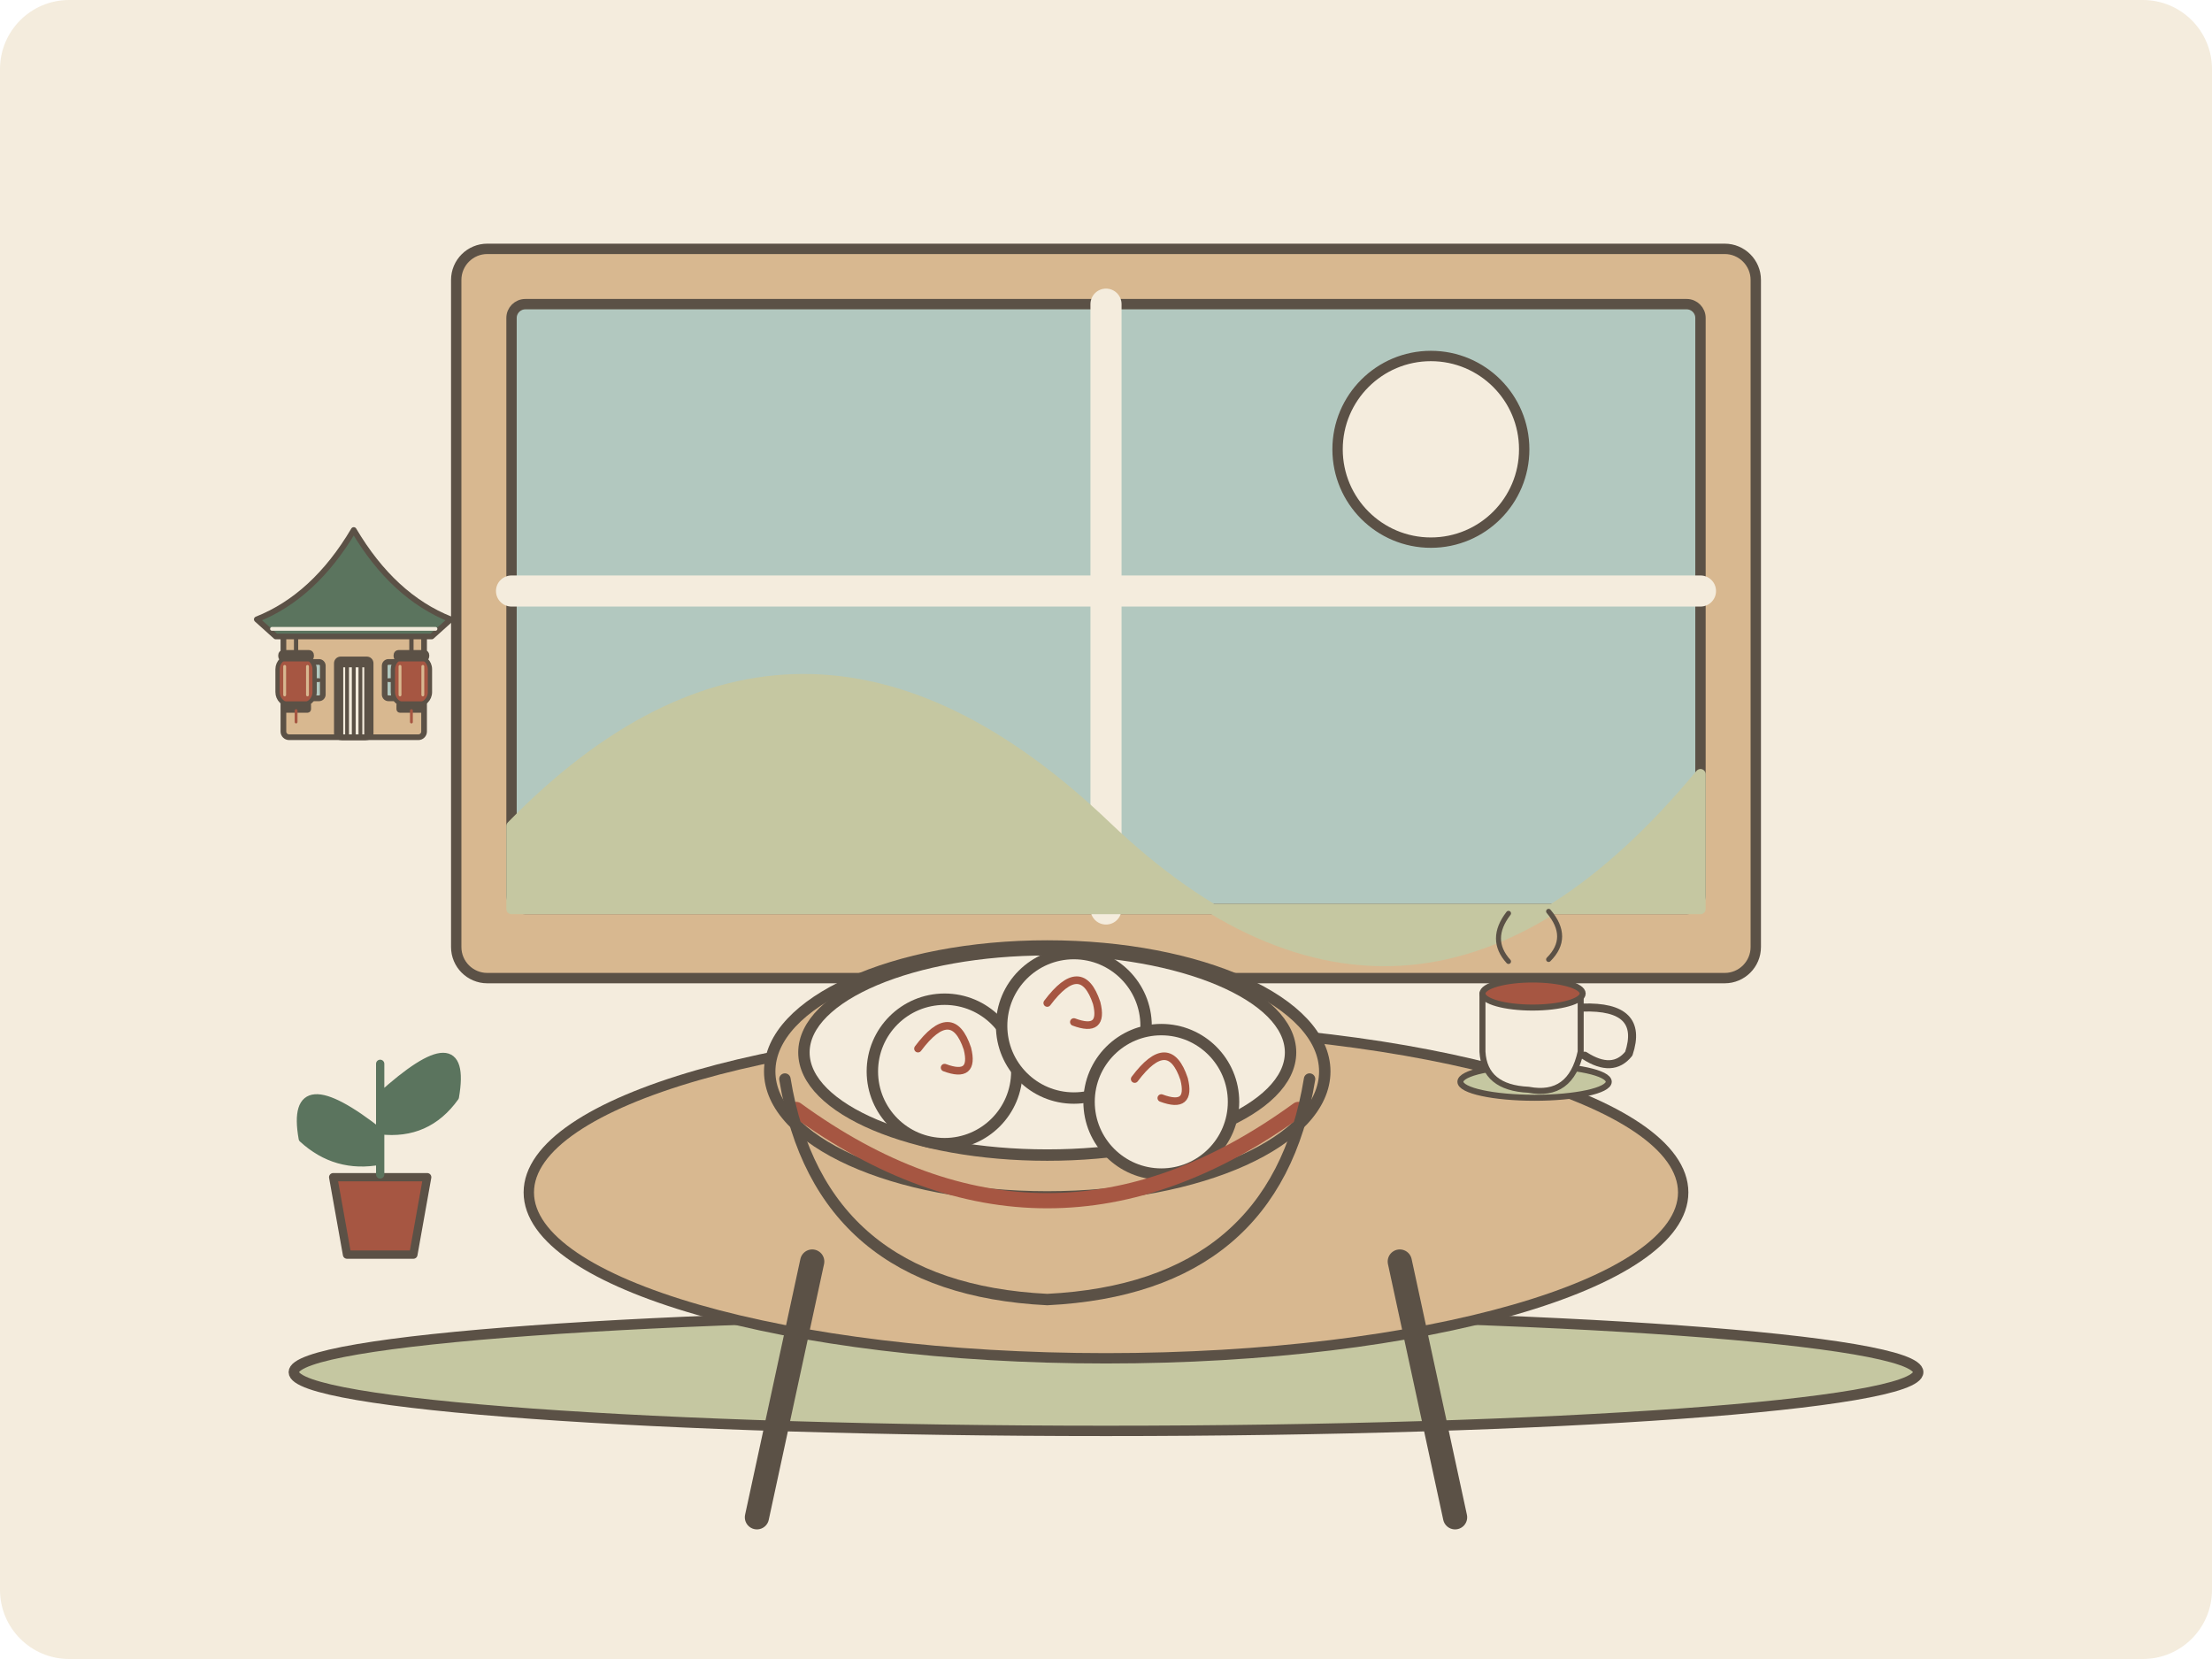
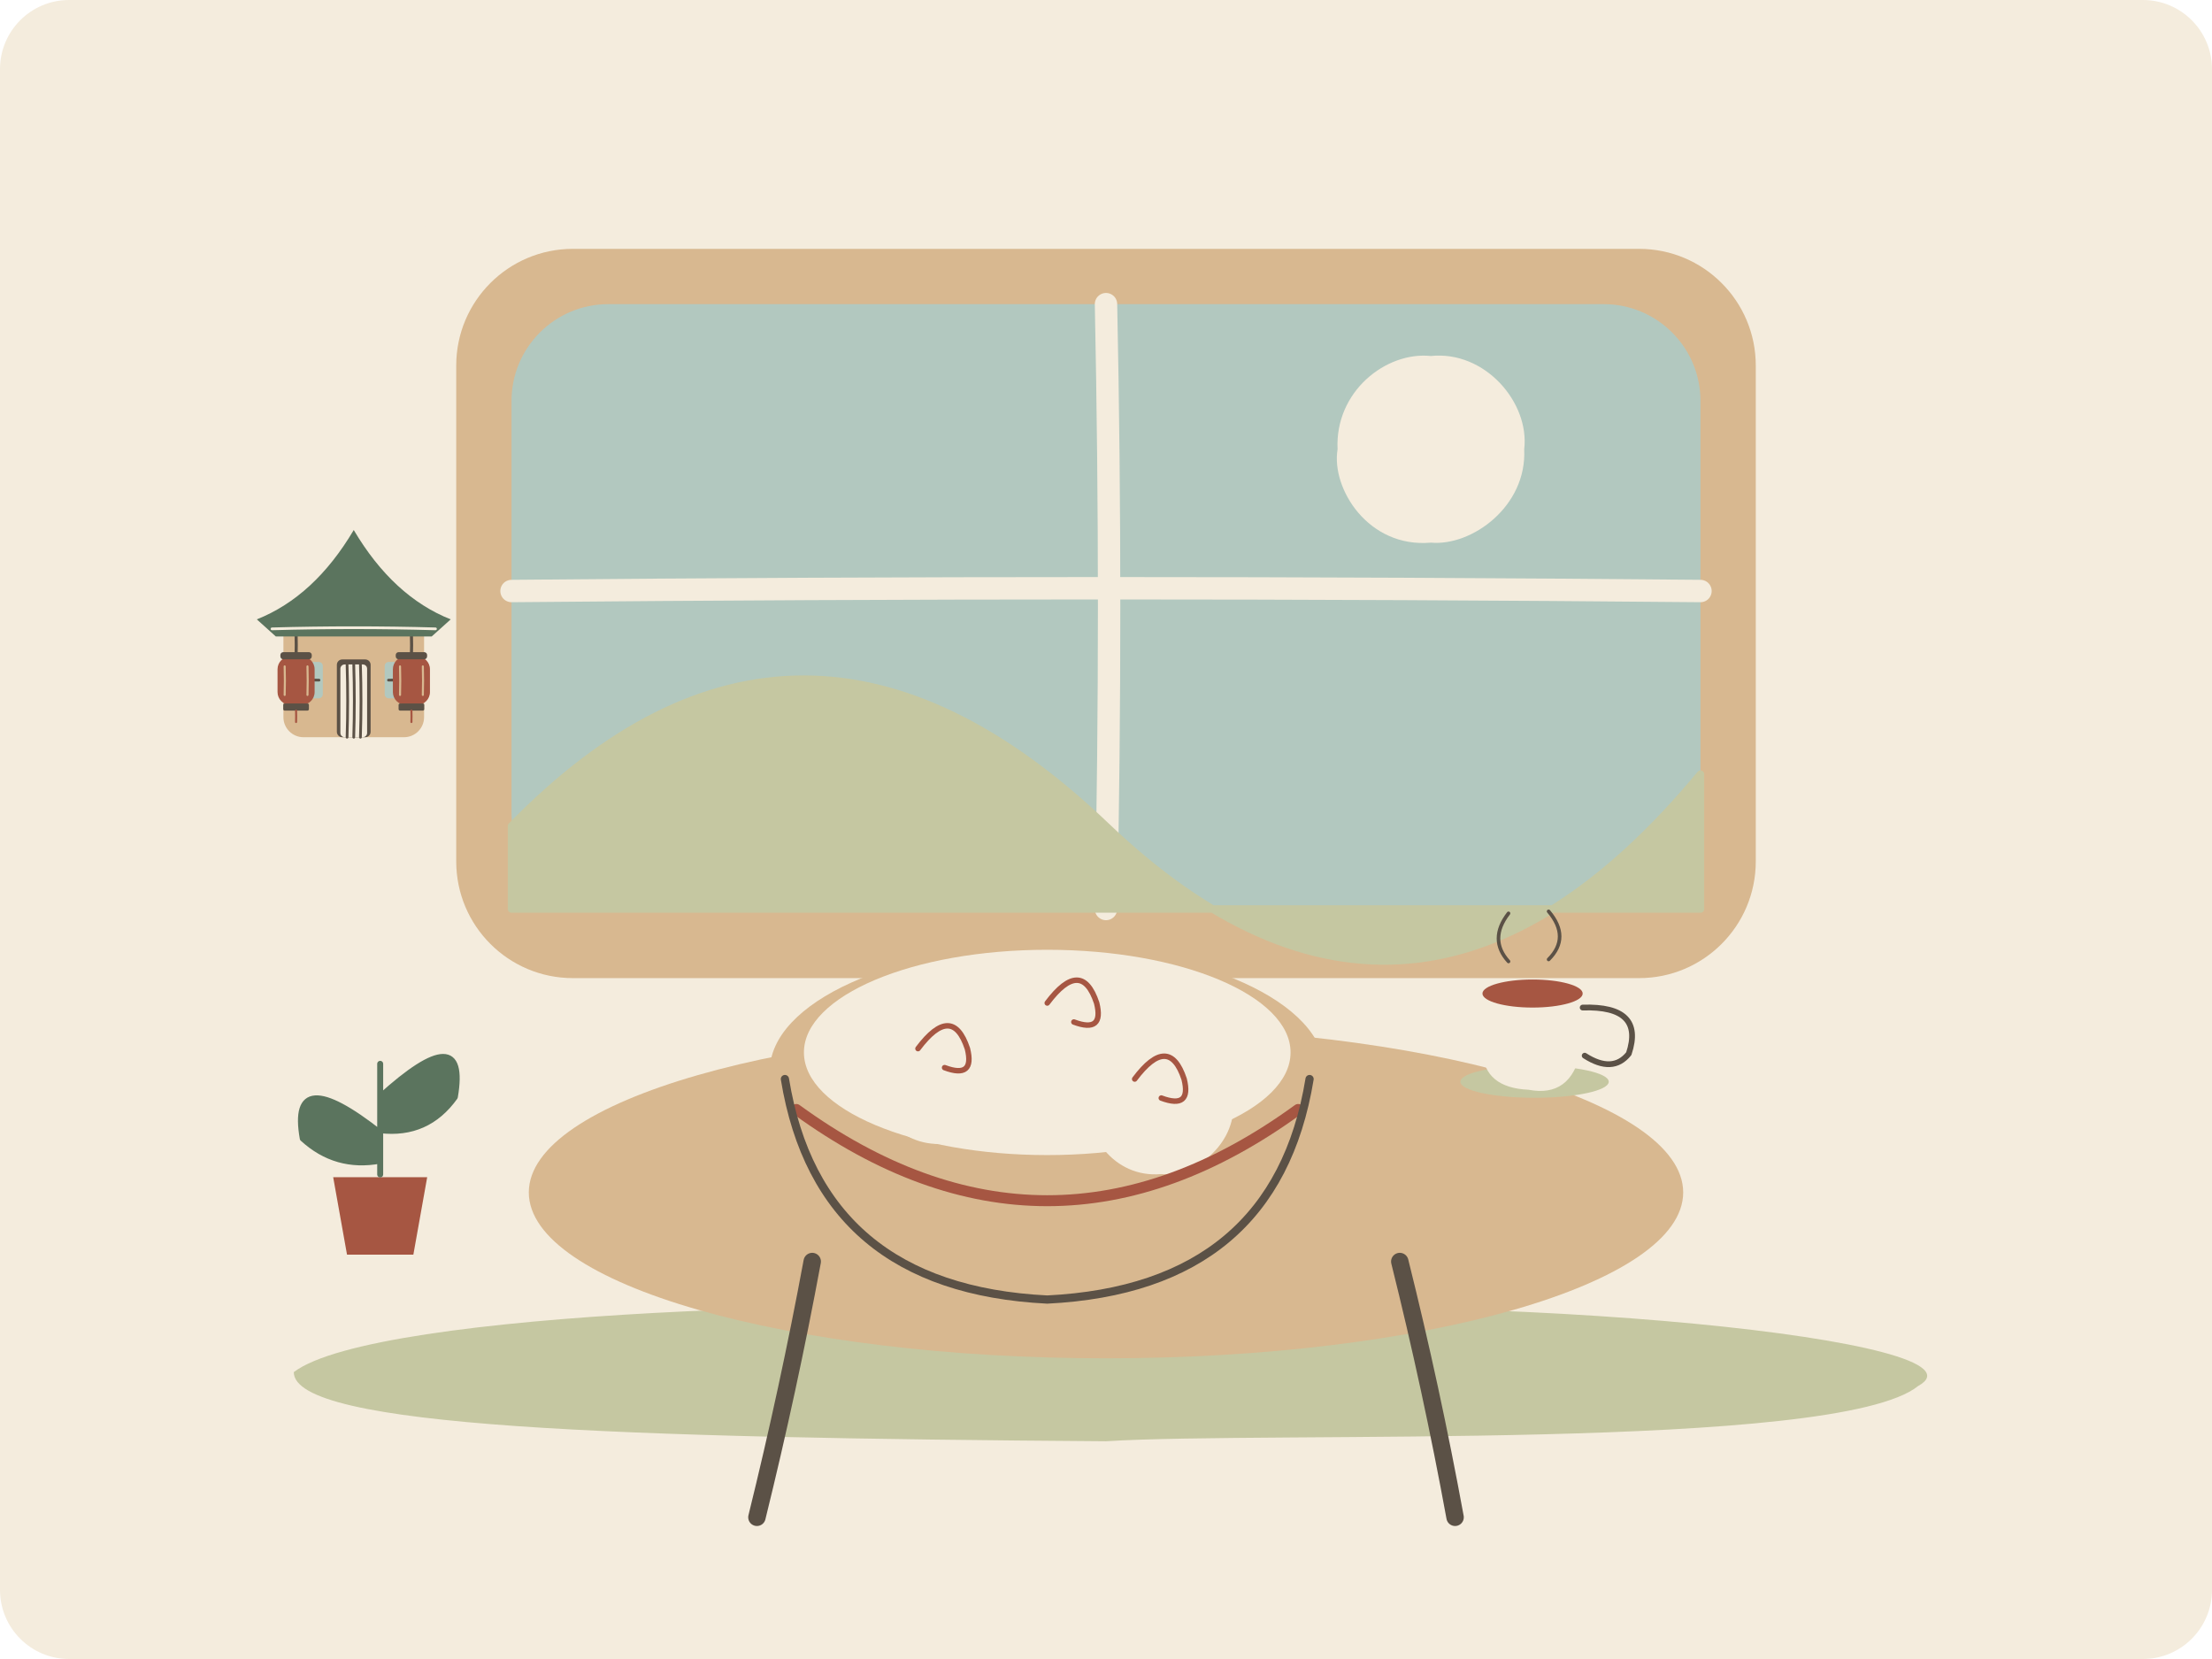
<svg xmlns="http://www.w3.org/2000/svg" width="640" height="480" viewBox="0 0 640 480" role="img" aria-labelledby="title">
  <rect width="640" height="480" rx="20" fill="#f4ecdd" />
-   <g stroke="#5b5146" stroke-width="3" stroke-linecap="round" stroke-linejoin="round">
+   <g stroke="none" stroke-width="2" stroke-linecap="round" stroke-linejoin="round">
    <g transform="translate(67 61) scale(0.8)">
-       <path d="M0 23C-3 7 14-3 29 5C41-13 70-6 74 12C96 8 109 20 105 32H0Z" fill="#f4ecdd" stroke="#f4ecdd" stroke-width="3" stroke-linecap="round" stroke-linejoin="round" />
+       <path d="M0 23C-3 7 14-3 29 5C41-13 70-6 74 12C96 8 109 20 105 32H0Z" fill="#f4ecdd" stroke="#f4ecdd" stroke-width="2.16" stroke-linecap="round" stroke-linejoin="round" />
    </g>
-     <rect x="132" y="72" width="376" height="211" rx="9" fill="#d8b890" />
-     <rect x="148" y="88" width="344" height="175" rx="4" fill="#b2c8bf" />
-     <path d="M320 88L320 263" fill="none" stroke="#f4ecdd" stroke-width="9" stroke-linecap="round" stroke-linejoin="round" />
-     <path d="M148 171L492 171" fill="none" stroke="#f4ecdd" stroke-width="9" stroke-linecap="round" stroke-linejoin="round" />
-     <circle cx="414" cy="130" r="27" fill="#f4ecdd" />
-     <path d="M148 239Q231 154 320 239T492 224L492 263H148Z" fill="#c5c7a1" stroke="#c5c7a1" stroke-width="3" stroke-linecap="round" stroke-linejoin="round" />
-     <ellipse cx="320" cy="397" rx="235" ry="17" fill="#c5c7a1" />
-     <ellipse cx="320" cy="345" rx="167" ry="48" fill="#d8b890" />
-     <path d="M235 365L219 439" fill="none" stroke="#5b5146" stroke-width="7" stroke-linecap="round" stroke-linejoin="round" />
-     <path d="M405 365L421 439" fill="none" stroke="#5b5146" stroke-width="7" stroke-linecap="round" stroke-linejoin="round" />
+     <rect x="132" y="72" width="376" height="211" rx="33.76" fill="#d8b890" stroke="none" />
+     <rect x="148" y="88" width="344" height="175" rx="28" fill="#b2c8bf" stroke="none" />
+     <path d="M320 88Q321.8 175.5 320 263" fill="none" stroke="#f4ecdd" stroke-width="6.48" stroke-linecap="round" stroke-linejoin="round" />
+     <path d="M148 171Q320 169.4 492 171" fill="none" stroke="#f4ecdd" stroke-width="6.48" stroke-linecap="round" stroke-linejoin="round" />
+     <g transform="translate(414 130) scale(1)">
+       <path d="M0 -27C15.66 -28.62 28.62 -13.5 27 0C27.81 16.47 11.88 28.08 0 27C-18.09 28.62 -28.89 11.34 -27 0C-27.81 -16.74 -12.96 -28.35 0 -27Z" fill="#f4ecdd" stroke="none" stroke-width="2.16" stroke-linecap="round" stroke-linejoin="round" />
+     </g>
+     <path d="M148 239Q231 154 320 239T492 224L492 263H148Z" fill="#c5c7a1" stroke="#c5c7a1" stroke-width="2.16" stroke-linecap="round" stroke-linejoin="round" />
+     <g transform="translate(320 397) scale(1)">
+       <path d="M-235 0C-211.5-18 -58.75-22 0-17C117.5-24 258.5-9 235 4C211.5 23 47 17 0 20C-141 19 -235 16 -235 0Z" fill="#c5c7a1" stroke="none" stroke-width="2.16" stroke-linecap="round" stroke-linejoin="round" />
+     </g>
+     <ellipse cx="320" cy="345" rx="167" ry="48" fill="#d8b890" stroke="none" />
+     <path d="M235 365Q228.184 401.776 219 439" fill="none" stroke="#5b5146" stroke-width="5.04" stroke-linecap="round" stroke-linejoin="round" />
+     <path d="M405 365Q414.184 401.776 421 439" fill="none" stroke="#5b5146" stroke-width="5.04" stroke-linecap="round" stroke-linejoin="round" />
    <g transform="translate(303 310) scale(1.1)">
-       <ellipse cx="0" cy="0" rx="73" ry="33" fill="#d8b890" />
-       <ellipse cx="0" cy="-5" rx="64" ry="27" fill="#f4ecdd" />
-       <circle cx="-27" cy="0" r="19" fill="#f4ecdd" />
-       <path d="M-34 -6q9-12 13 0q2 8-6 5" fill="none" stroke="#a65642" stroke-width="2" stroke-linecap="round" stroke-linejoin="round" />
-       <circle cx="7" cy="-12" r="19" fill="#f4ecdd" />
-       <path d="M0 -18q9-12 13 0q2 8-6 5" fill="none" stroke="#a65642" stroke-width="2" stroke-linecap="round" stroke-linejoin="round" />
-       <circle cx="30" cy="8" r="19" fill="#f4ecdd" />
-       <path d="M23 2q9-12 13 0q2 8-6 5" fill="none" stroke="#a65642" stroke-width="2" stroke-linecap="round" stroke-linejoin="round" />
-       <path d="M-66 10q66 48 132 0" fill="none" stroke="#a65642" stroke-width="4" stroke-linecap="round" stroke-linejoin="round" />
-       <path d="M-69 2Q-60 57 0 60Q60 57 69 2" fill="none" stroke="#5b5146" stroke-width="3" stroke-linecap="round" stroke-linejoin="round" />
+       <ellipse cx="0" cy="0" rx="73" ry="33" fill="#d8b890" stroke="none" />
+       <ellipse cx="0" cy="-5" rx="64" ry="27" fill="#f4ecdd" stroke="none" />
+       <g transform="translate(-27 0) scale(1)">
+         <path d="M0 -19C11.02 -20.14 20.14 -9.5 19 0C19.57 11.59 8.36 19.76 0 19C-12.73 20.14 -20.33 7.98 -19 0C-19.57 -11.78 -9.12 -19.95 0 -19Z" fill="#f4ecdd" stroke="none" stroke-width="2.16" stroke-linecap="round" stroke-linejoin="round" />
+       </g>
+       <path d="M-34 -6q9-12 13 0q2 8-6 5" fill="none" stroke="#a65642" stroke-width="1.44" stroke-linecap="round" stroke-linejoin="round" />
+       <g transform="translate(7 -12) scale(1)">
+         <path d="M0 -19C11.02 -20.14 20.14 -9.5 19 0C19.57 11.59 8.36 19.76 0 19C-12.73 20.14 -20.33 7.98 -19 0C-19.57 -11.78 -9.12 -19.95 0 -19Z" fill="#f4ecdd" stroke="none" stroke-width="2.16" stroke-linecap="round" stroke-linejoin="round" />
+       </g>
+       <path d="M0 -18q9-12 13 0q2 8-6 5" fill="none" stroke="#a65642" stroke-width="1.44" stroke-linecap="round" stroke-linejoin="round" />
+       <g transform="translate(30 8) scale(1)">
+         <path d="M0 -19C11.02 -20.14 20.14 -9.5 19 0C19.57 11.59 8.36 19.76 0 19C-12.73 20.14 -20.33 7.98 -19 0C-19.57 -11.78 -9.12 -19.95 0 -19Z" fill="#f4ecdd" stroke="none" stroke-width="2.16" stroke-linecap="round" stroke-linejoin="round" />
+       </g>
+       <path d="M23 2q9-12 13 0q2 8-6 5" fill="none" stroke="#a65642" stroke-width="1.44" stroke-linecap="round" stroke-linejoin="round" />
+       <path d="M-66 10q66 48 132 0" fill="none" stroke="#a65642" stroke-width="2.88" stroke-linecap="round" stroke-linejoin="round" />
+       <path d="M-69 2Q-60 57 0 60Q60 57 69 2" fill="none" stroke="#5b5146" stroke-width="2.16" stroke-linecap="round" stroke-linejoin="round" />
    </g>
    <g transform="translate(444 295) scale(0.58)">
-       <ellipse cx="0" cy="31" rx="37" ry="8" fill="#c5c7a1" />
-       <path d="M-26-13H23V16Q18 39-3 35Q-25 34-26 16Z" fill="#f4ecdd" stroke="#5b5146" stroke-width="3" stroke-linecap="round" stroke-linejoin="round" />
-       <path d="M24-6Q55-7 47 17Q39 27 25 18" fill="none" stroke="#5b5146" stroke-width="4" stroke-linecap="round" stroke-linejoin="round" />
-       <ellipse cx="-1" cy="-13" rx="25" ry="7" fill="#a65642" />
-       <path d="M-13-29q-10-11 0-24M7-30q11-11 0-24" fill="none" stroke="#5b5146" stroke-width="2.5" stroke-linecap="round" stroke-linejoin="round" />
+       <ellipse cx="0" cy="31" rx="37" ry="8" fill="#c5c7a1" stroke="none" />
+       <path d="M-26-13H23V16Q18 39-3 35Q-25 34-26 16Z" fill="#f4ecdd" stroke="none" stroke-width="2.16" stroke-linecap="round" stroke-linejoin="round" />
+       <path d="M24-6Q55-7 47 17Q39 27 25 18" fill="none" stroke="#5b5146" stroke-width="2.88" stroke-linecap="round" stroke-linejoin="round" />
+       <ellipse cx="-1" cy="-13" rx="25" ry="7" fill="#a65642" stroke="none" />
+       <path d="M-13-29q-10-11 0-24M7-30q11-11 0-24" fill="none" stroke="#5b5146" stroke-width="1.8" stroke-linecap="round" stroke-linejoin="round" />
    </g>
    <g transform="translate(82 177) scale(0.55)">
      <g transform="translate(0 0) scale(1)">
-         <rect x="0" y="0" width="74" height="66" rx="3" fill="#d8b890" />
-         <rect x="28.12" y="25.08" width="17.76" height="40.92" rx="2" fill="#5b5146" />
-         <rect x="29.97" y="27.72" width="14.06" height="38.28" rx="1" fill="#f4ecdd" />
-         <path d="M33.485 27.72L33.485 66" fill="none" stroke="#5b5146" stroke-width="2" stroke-linecap="round" stroke-linejoin="round" />
-         <path d="M37 27.72L37 66" fill="none" stroke="#5b5146" stroke-width="2" stroke-linecap="round" stroke-linejoin="round" />
-         <path d="M40.515 27.72L40.515 66" fill="none" stroke="#5b5146" stroke-width="2" stroke-linecap="round" stroke-linejoin="round" />
-         <rect x="7.4" y="26.4" width="13.32" height="19.14" rx="2" fill="#b2c8bf" />
-         <path d="M14.06 28.4L14.06 45.54" fill="none" stroke="#5b5146" stroke-width="2" stroke-linecap="round" stroke-linejoin="round" />
-         <path d="M9.4 35.97L18.72 35.97" fill="none" stroke="#5b5146" stroke-width="2" stroke-linecap="round" stroke-linejoin="round" />
-         <rect x="53.28" y="26.4" width="13.32" height="19.14" rx="2" fill="#b2c8bf" />
-         <path d="M59.94 28.4L59.94 45.54" fill="none" stroke="#5b5146" stroke-width="2" stroke-linecap="round" stroke-linejoin="round" />
-         <path d="M55.28 35.97L64.6 35.97" fill="none" stroke="#5b5146" stroke-width="2" stroke-linecap="round" stroke-linejoin="round" />
+         <rect x="0" y="0" width="74" height="66" rx="10.56" fill="#d8b890" stroke="none" />
+         <rect x="28.12" y="25.08" width="17.76" height="40.92" rx="2.842" fill="#5b5146" stroke="none" />
+         <rect x="29.97" y="27.72" width="14.06" height="38.28" rx="2.25" fill="#f4ecdd" stroke="none" />
+         <path d="M33.485 27.72Q34.097 46.86 33.485 66" fill="none" stroke="#5b5146" stroke-width="1.44" stroke-linecap="round" stroke-linejoin="round" />
+         <path d="M37 27.72Q37.612 46.86 37 66" fill="none" stroke="#5b5146" stroke-width="1.44" stroke-linecap="round" stroke-linejoin="round" />
+         <path d="M40.515 27.72Q41.127 46.86 40.515 66" fill="none" stroke="#5b5146" stroke-width="1.44" stroke-linecap="round" stroke-linejoin="round" />
+         <rect x="7.4" y="26.4" width="13.32" height="19.14" rx="2.131" fill="#b2c8bf" stroke="none" />
+         <path d="M14.06 28.4Q14.334 36.97 14.06 45.54" fill="none" stroke="#5b5146" stroke-width="1.44" stroke-linecap="round" stroke-linejoin="round" />
+         <path d="M9.4 35.97Q14.06 35.84 18.72 35.97" fill="none" stroke="#5b5146" stroke-width="1.44" stroke-linecap="round" stroke-linejoin="round" />
+         <rect x="53.28" y="26.4" width="13.32" height="19.14" rx="2.131" fill="#b2c8bf" stroke="none" />
+         <path d="M59.94 28.4Q60.214 36.97 59.94 45.54" fill="none" stroke="#5b5146" stroke-width="1.44" stroke-linecap="round" stroke-linejoin="round" />
+         <path d="M55.28 35.97Q59.94 35.84 64.6 35.97" fill="none" stroke="#5b5146" stroke-width="1.44" stroke-linecap="round" stroke-linejoin="round" />
        <g transform="translate(6.66 34) scale(0.75)">
-           <path d="M0 -30L0 -14" fill="none" stroke="#5b5146" stroke-width="3" stroke-linecap="round" stroke-linejoin="round" />
-           <rect x="-13" y="-14" width="26" height="34" rx="9" fill="#a65642" />
-           <path d="M-8 -7L-8 13" fill="none" stroke="#d8b890" stroke-width="2" stroke-linecap="round" stroke-linejoin="round" />
-           <path d="M8 -7L8 13" fill="none" stroke="#d8b890" stroke-width="2" stroke-linecap="round" stroke-linejoin="round" />
-           <rect x="-11" y="-17" width="22" height="5" rx="2" fill="#5b5146" />
-           <rect x="-9" y="19" width="18" height="5" rx="1" fill="#5b5146" />
-           <path d="M0 24L0 32" fill="none" stroke="#a65642" stroke-width="2" stroke-linecap="round" stroke-linejoin="round" />
+           <path d="M0 -30Q0.256 -22 0 -14" fill="none" stroke="#5b5146" stroke-width="2.16" stroke-linecap="round" stroke-linejoin="round" />
+           <rect x="-13" y="-14" width="26" height="34" rx="9" fill="#a65642" stroke="none" />
+           <path d="M-8 -7Q-7.68 3 -8 13" fill="none" stroke="#d8b890" stroke-width="1.44" stroke-linecap="round" stroke-linejoin="round" />
+           <path d="M8 -7Q8.32 3 8 13" fill="none" stroke="#d8b890" stroke-width="1.44" stroke-linecap="round" stroke-linejoin="round" />
+           <rect x="-11" y="-17" width="22" height="5" rx="2" fill="#5b5146" stroke="none" />
+           <rect x="-9" y="19" width="18" height="5" rx="1" fill="#5b5146" stroke="none" />
+           <path d="M0 24Q0.128 28 0 32" fill="none" stroke="#a65642" stroke-width="1.44" stroke-linecap="round" stroke-linejoin="round" />
        </g>
        <g transform="translate(67.34 34) scale(0.75)">
-           <path d="M0 -30L0 -14" fill="none" stroke="#5b5146" stroke-width="3" stroke-linecap="round" stroke-linejoin="round" />
-           <rect x="-13" y="-14" width="26" height="34" rx="9" fill="#a65642" />
-           <path d="M-8 -7L-8 13" fill="none" stroke="#d8b890" stroke-width="2" stroke-linecap="round" stroke-linejoin="round" />
-           <path d="M8 -7L8 13" fill="none" stroke="#d8b890" stroke-width="2" stroke-linecap="round" stroke-linejoin="round" />
-           <rect x="-11" y="-17" width="22" height="5" rx="2" fill="#5b5146" />
-           <rect x="-9" y="19" width="18" height="5" rx="1" fill="#5b5146" />
-           <path d="M0 24L0 32" fill="none" stroke="#a65642" stroke-width="2" stroke-linecap="round" stroke-linejoin="round" />
+           <path d="M0 -30Q0.256 -22 0 -14" fill="none" stroke="#5b5146" stroke-width="2.16" stroke-linecap="round" stroke-linejoin="round" />
+           <rect x="-13" y="-14" width="26" height="34" rx="9" fill="#a65642" stroke="none" />
+           <path d="M-8 -7Q-7.68 3 -8 13" fill="none" stroke="#d8b890" stroke-width="1.44" stroke-linecap="round" stroke-linejoin="round" />
+           <path d="M8 -7Q8.32 3 8 13" fill="none" stroke="#d8b890" stroke-width="1.44" stroke-linecap="round" stroke-linejoin="round" />
+           <rect x="-11" y="-17" width="22" height="5" rx="2" fill="#5b5146" stroke="none" />
+           <rect x="-9" y="19" width="18" height="5" rx="1" fill="#5b5146" stroke="none" />
+           <path d="M0 24Q0.128 28 0 32" fill="none" stroke="#a65642" stroke-width="1.44" stroke-linecap="round" stroke-linejoin="round" />
        </g>
-         <path d="M-14 4Q16.28-8 37-43Q57.72-8 88 4L78 13H-4Z" fill="#5b745e" stroke="#5b5146" stroke-width="3" stroke-linecap="round" stroke-linejoin="round" />
-         <path d="M-6 9L80 9" fill="none" stroke="#f4ecdd" stroke-width="2" stroke-linecap="round" stroke-linejoin="round" />
+         <path d="M-14 4Q16.28-8 37-43Q57.72-8 88 4L78 13H-4Z" fill="#5b745e" stroke="none" stroke-width="2.16" stroke-linecap="round" stroke-linejoin="round" />
+         <path d="M-6 9Q37 7.796 80 9" fill="none" stroke="#f4ecdd" stroke-width="1.44" stroke-linecap="round" stroke-linejoin="round" />
      </g>
    </g>
    <g transform="translate(110 363) scale(0.8)">
-       <path d="M-17-28H17L12 0H-12Z" fill="#a65642" stroke="#5b5146" stroke-width="3" stroke-linecap="round" stroke-linejoin="round" />
-       <path d="M0-29V-69M0-44Q-33-70-28-42Q-16-31 0-34M0-57Q32-86 27-57Q17-43 0-45" fill="#5b745e" stroke="#5b745e" stroke-width="3" stroke-linecap="round" stroke-linejoin="round" />
+       <path d="M-17-28H17L12 0H-12Z" fill="#a65642" stroke="none" stroke-width="2.16" stroke-linecap="round" stroke-linejoin="round" />
+       <path d="M0-29V-69M0-44Q-33-70-28-42Q-16-31 0-34M0-57Q32-86 27-57Q17-43 0-45" fill="#5b745e" stroke="#5b745e" stroke-width="2.16" stroke-linecap="round" stroke-linejoin="round" />
    </g>
  </g>
</svg>
